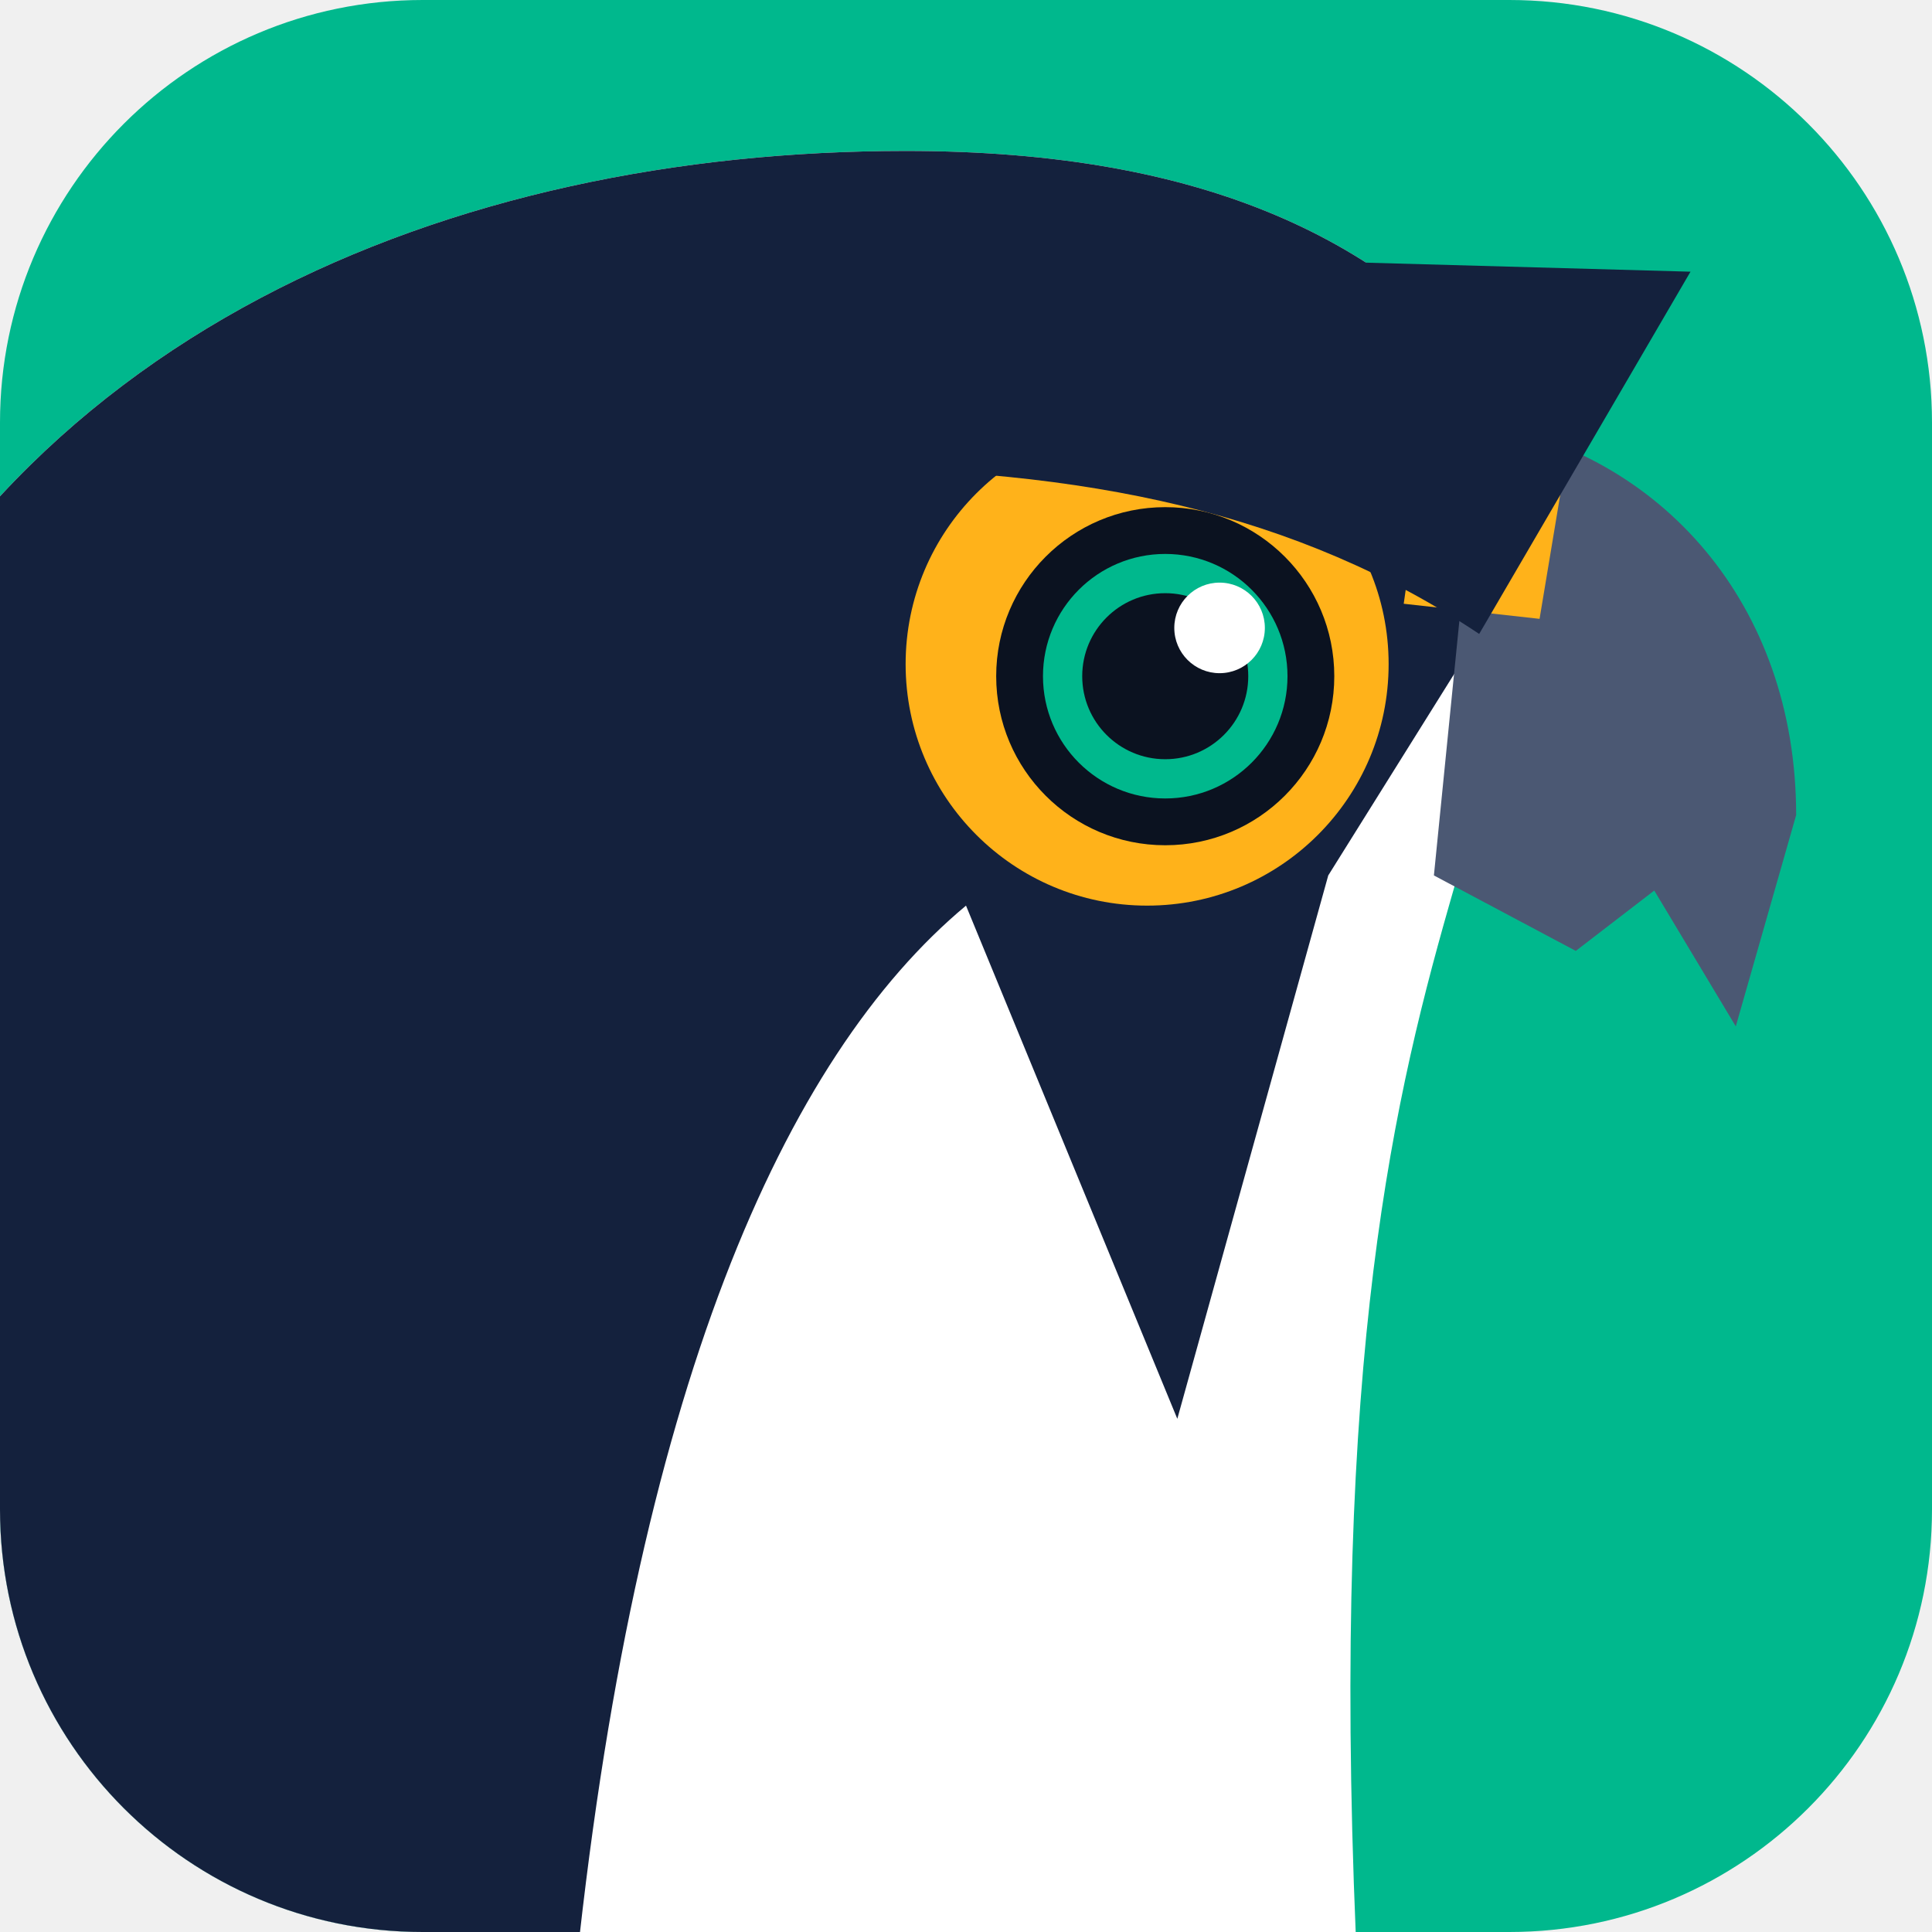
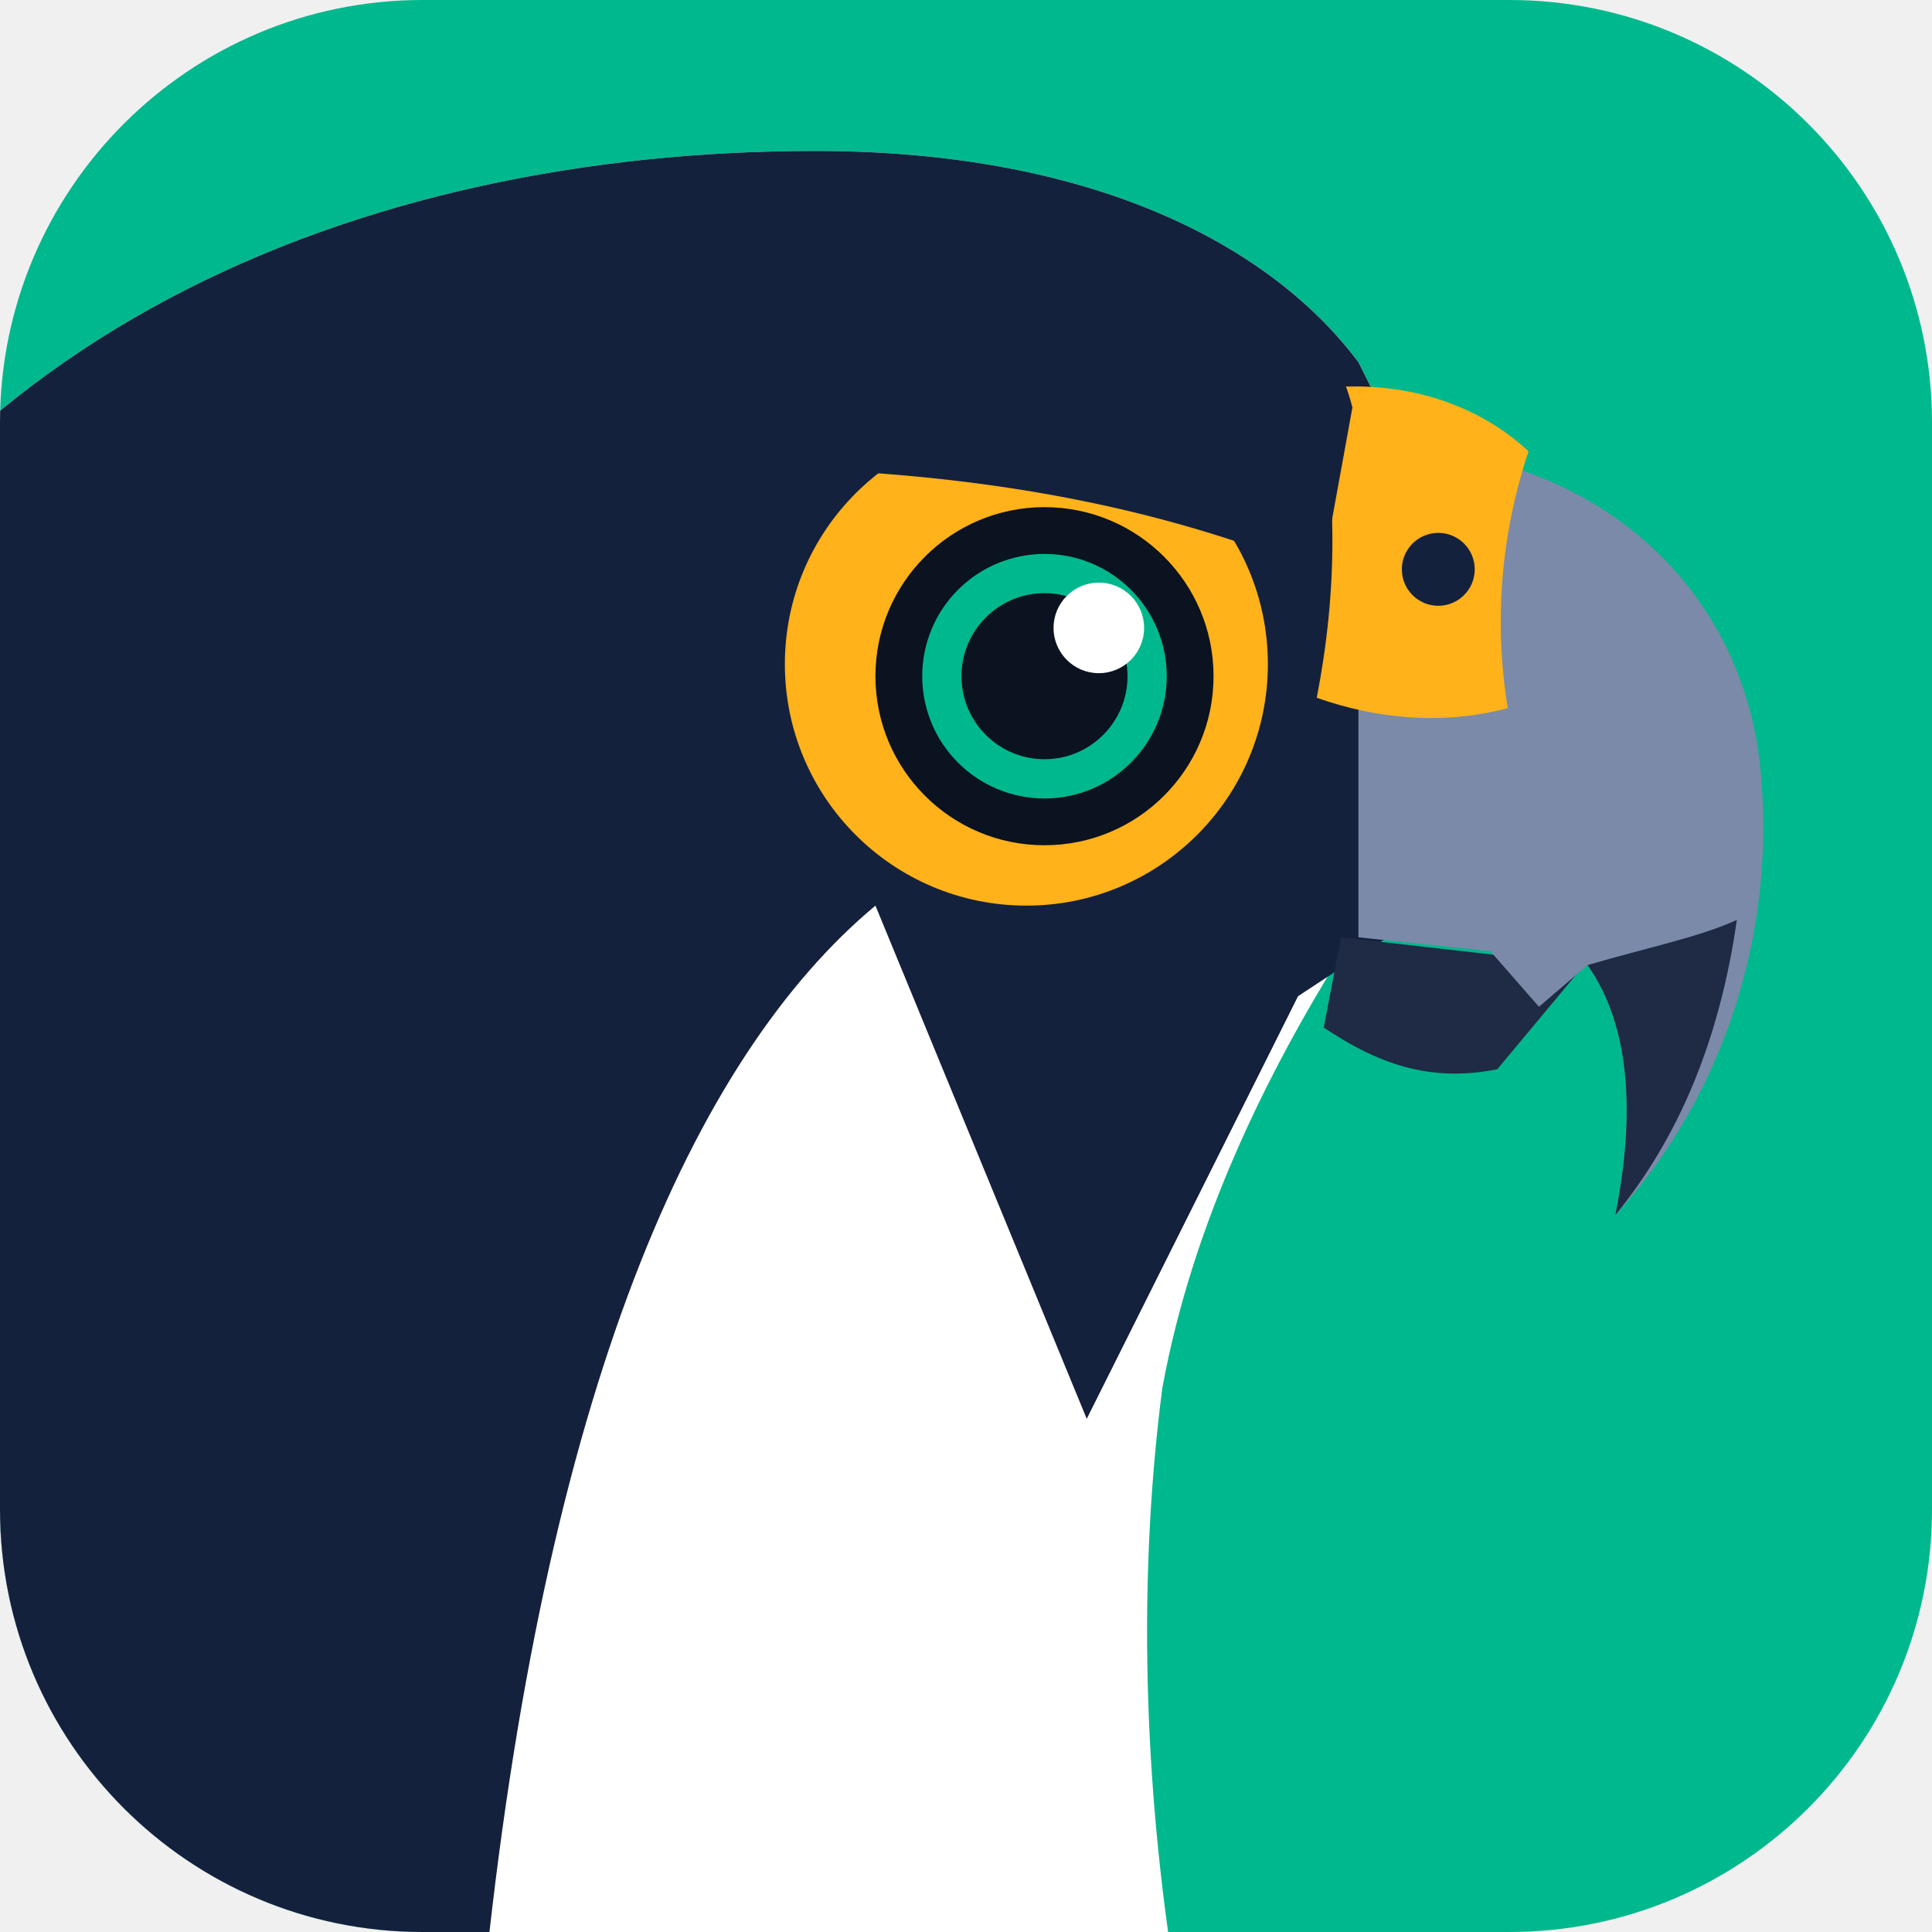
<svg xmlns="http://www.w3.org/2000/svg" viewBox="0 0 64 64">
  <defs>
    <clipPath id="c">
      <rect width="64" height="64" rx="14" />
    </clipPath>
  </defs>
  <g clip-path="url(#c)">
    <rect width="64" height="64" fill="#00b88d" />
-     <g transform="translate(-4 0)">
-       <path fill="#ffffff" d="M-2 66 L-2 26 C4 11 19 5 34 5 C44 5 50 8 54 13 L56 16 L52 30 C50 37 48 46 49 66 Z" />
-       <path fill="#14213d" d="M-2 66 L-2 26 C4 11 19 5 34 5 C44 5 50 8 54 13 L53 21 L48 29 L43 47 L36 30 C30 35 25 46 23 66 Z" />
-       <path fill="#4b5873" d="M53 14 C59 15 63.5 20 63.5 27 L61.5 34 L58.8 29.5 L56.2 31.5 L51.5 29 Z" />
-       <path fill="#ffb21a" d="M51.5 13 L56 14.5 L55 20.5 L50.5 20 Z" />
-       <circle cx="42" cy="22" r="8" fill="#ffb21a" />
-       <circle cx="42.6" cy="22.4" r="5.6" fill="#0b1220" />
-       <circle cx="42.6" cy="22.4" r="3.4" fill="none" stroke="#00b88d" stroke-width="1.3" />
-       <circle cx="44.4" cy="20.8" r="1.5" fill="#ffffff" />
-       <path fill="#14213d" d="M24 8 L60 9 L53 21 C47 17 40 15.5 31 15.5 Z" />
+     <g transform="translate(-7 0)">
+       <path fill="#ffffff" d="M-2 66 L-2 26 C4 11 19 5 34 5 C43 5 49 8 52 12 L54 16 L53.5 30 L51.5 31.5 C49 35.5 46.5 40.5 45.5 46 C44.6 53 45 60 46 66 Z" />
+       <path fill="#14213d" d="M-2 66 L-2 26 C4 11 19 5 34 5 C43 5 49 8 52 12 L53.5 15 L54.5 23 L53.8 30.5 L50 33 L43 47 L36 30 C30 35 25 46 23 66 Z" />
+       <g transform="translate(52 23) scale(1.15) translate(-52 -23)">
+         <path fill="#1f2a44" d="M51.5 30 L58.5 30.8 L56 33.8 C54 34.2 52.5 33.6 51 32.6 Z" />
+         <path fill="#7b8aa8" d="M52 16 C57 15.5 62.5 18.5 63.5 24.5 C64.2 29.5 62.6 34.5 59.4 38 C60 35 59.8 32.5 58.6 30.8 L57.2 32 L55.8 30.4 L52 30 Z" />
+         <path fill="#1f2a44" d="M62.9 29.5 C62.4 33 61.2 35.8 59.4 38 C60 35 59.8 32.5 58.6 30.8 C60.3 30.3 61.8 30 62.9 29.5 Z" />
+         <path fill="#ffb21a" d="M50.8 14.2 C53.2 13.9 55.4 14.6 56.9 16 C56.1 18.4 55.9 20.9 56.3 23.4 C54.4 23.9 52.5 23.7 50.8 23.1 C51.4 20 51.4 17.1 50.8 14.2 Z" />
+         <circle cx="54.3" cy="19.4" r="1.05" fill="#14213d" />
+       </g>
+       <circle cx="41" cy="22" r="8" fill="#ffb21a" />
+       <circle cx="41.6" cy="22.4" r="5.6" fill="#0b1220" />
+       <circle cx="41.6" cy="22.4" r="3.4" fill="none" stroke="#00b88d" stroke-width="1.3" />
+       <circle cx="43.4" cy="20.8" r="1.5" fill="#ffffff" />
+       <path fill="#14213d" d="M26 11 C34 8.5 42 7.5 48 8.5 C50 10 51.3 11.5 51.8 13.5 L50.8 19 C45.5 16.8 39 15.4 30 15.5 Z" />
    </g>
  </g>
</svg>
